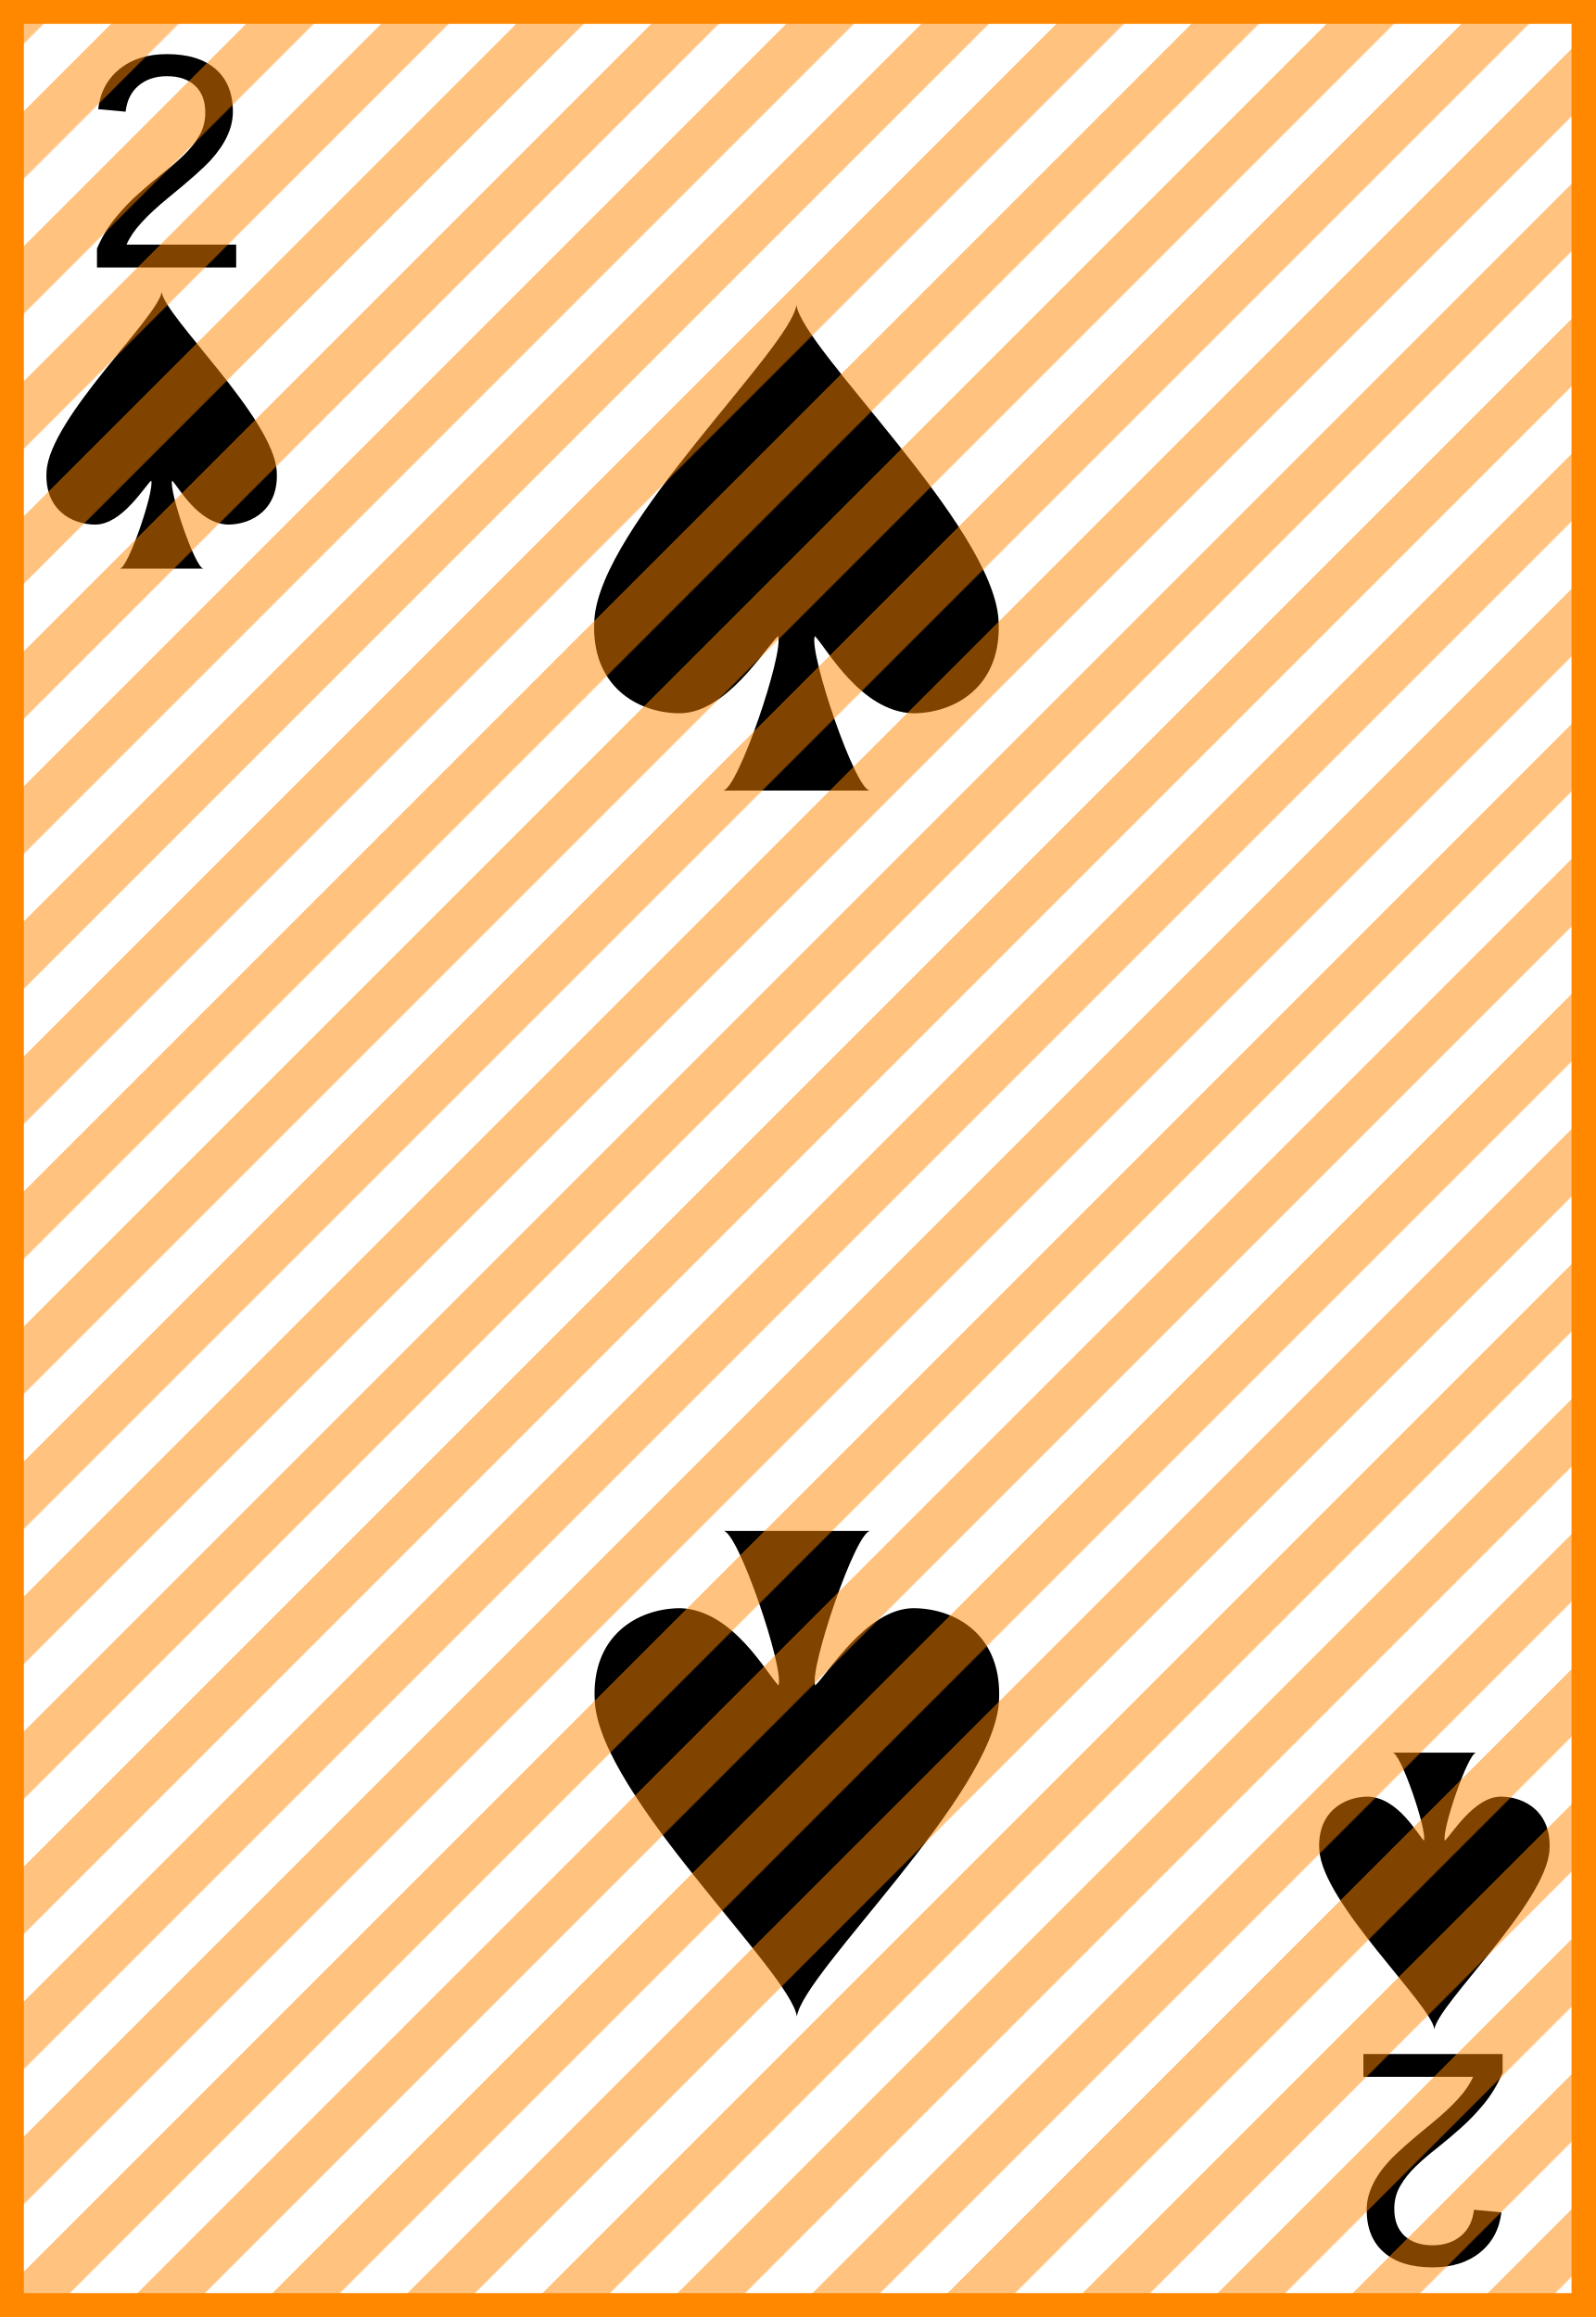
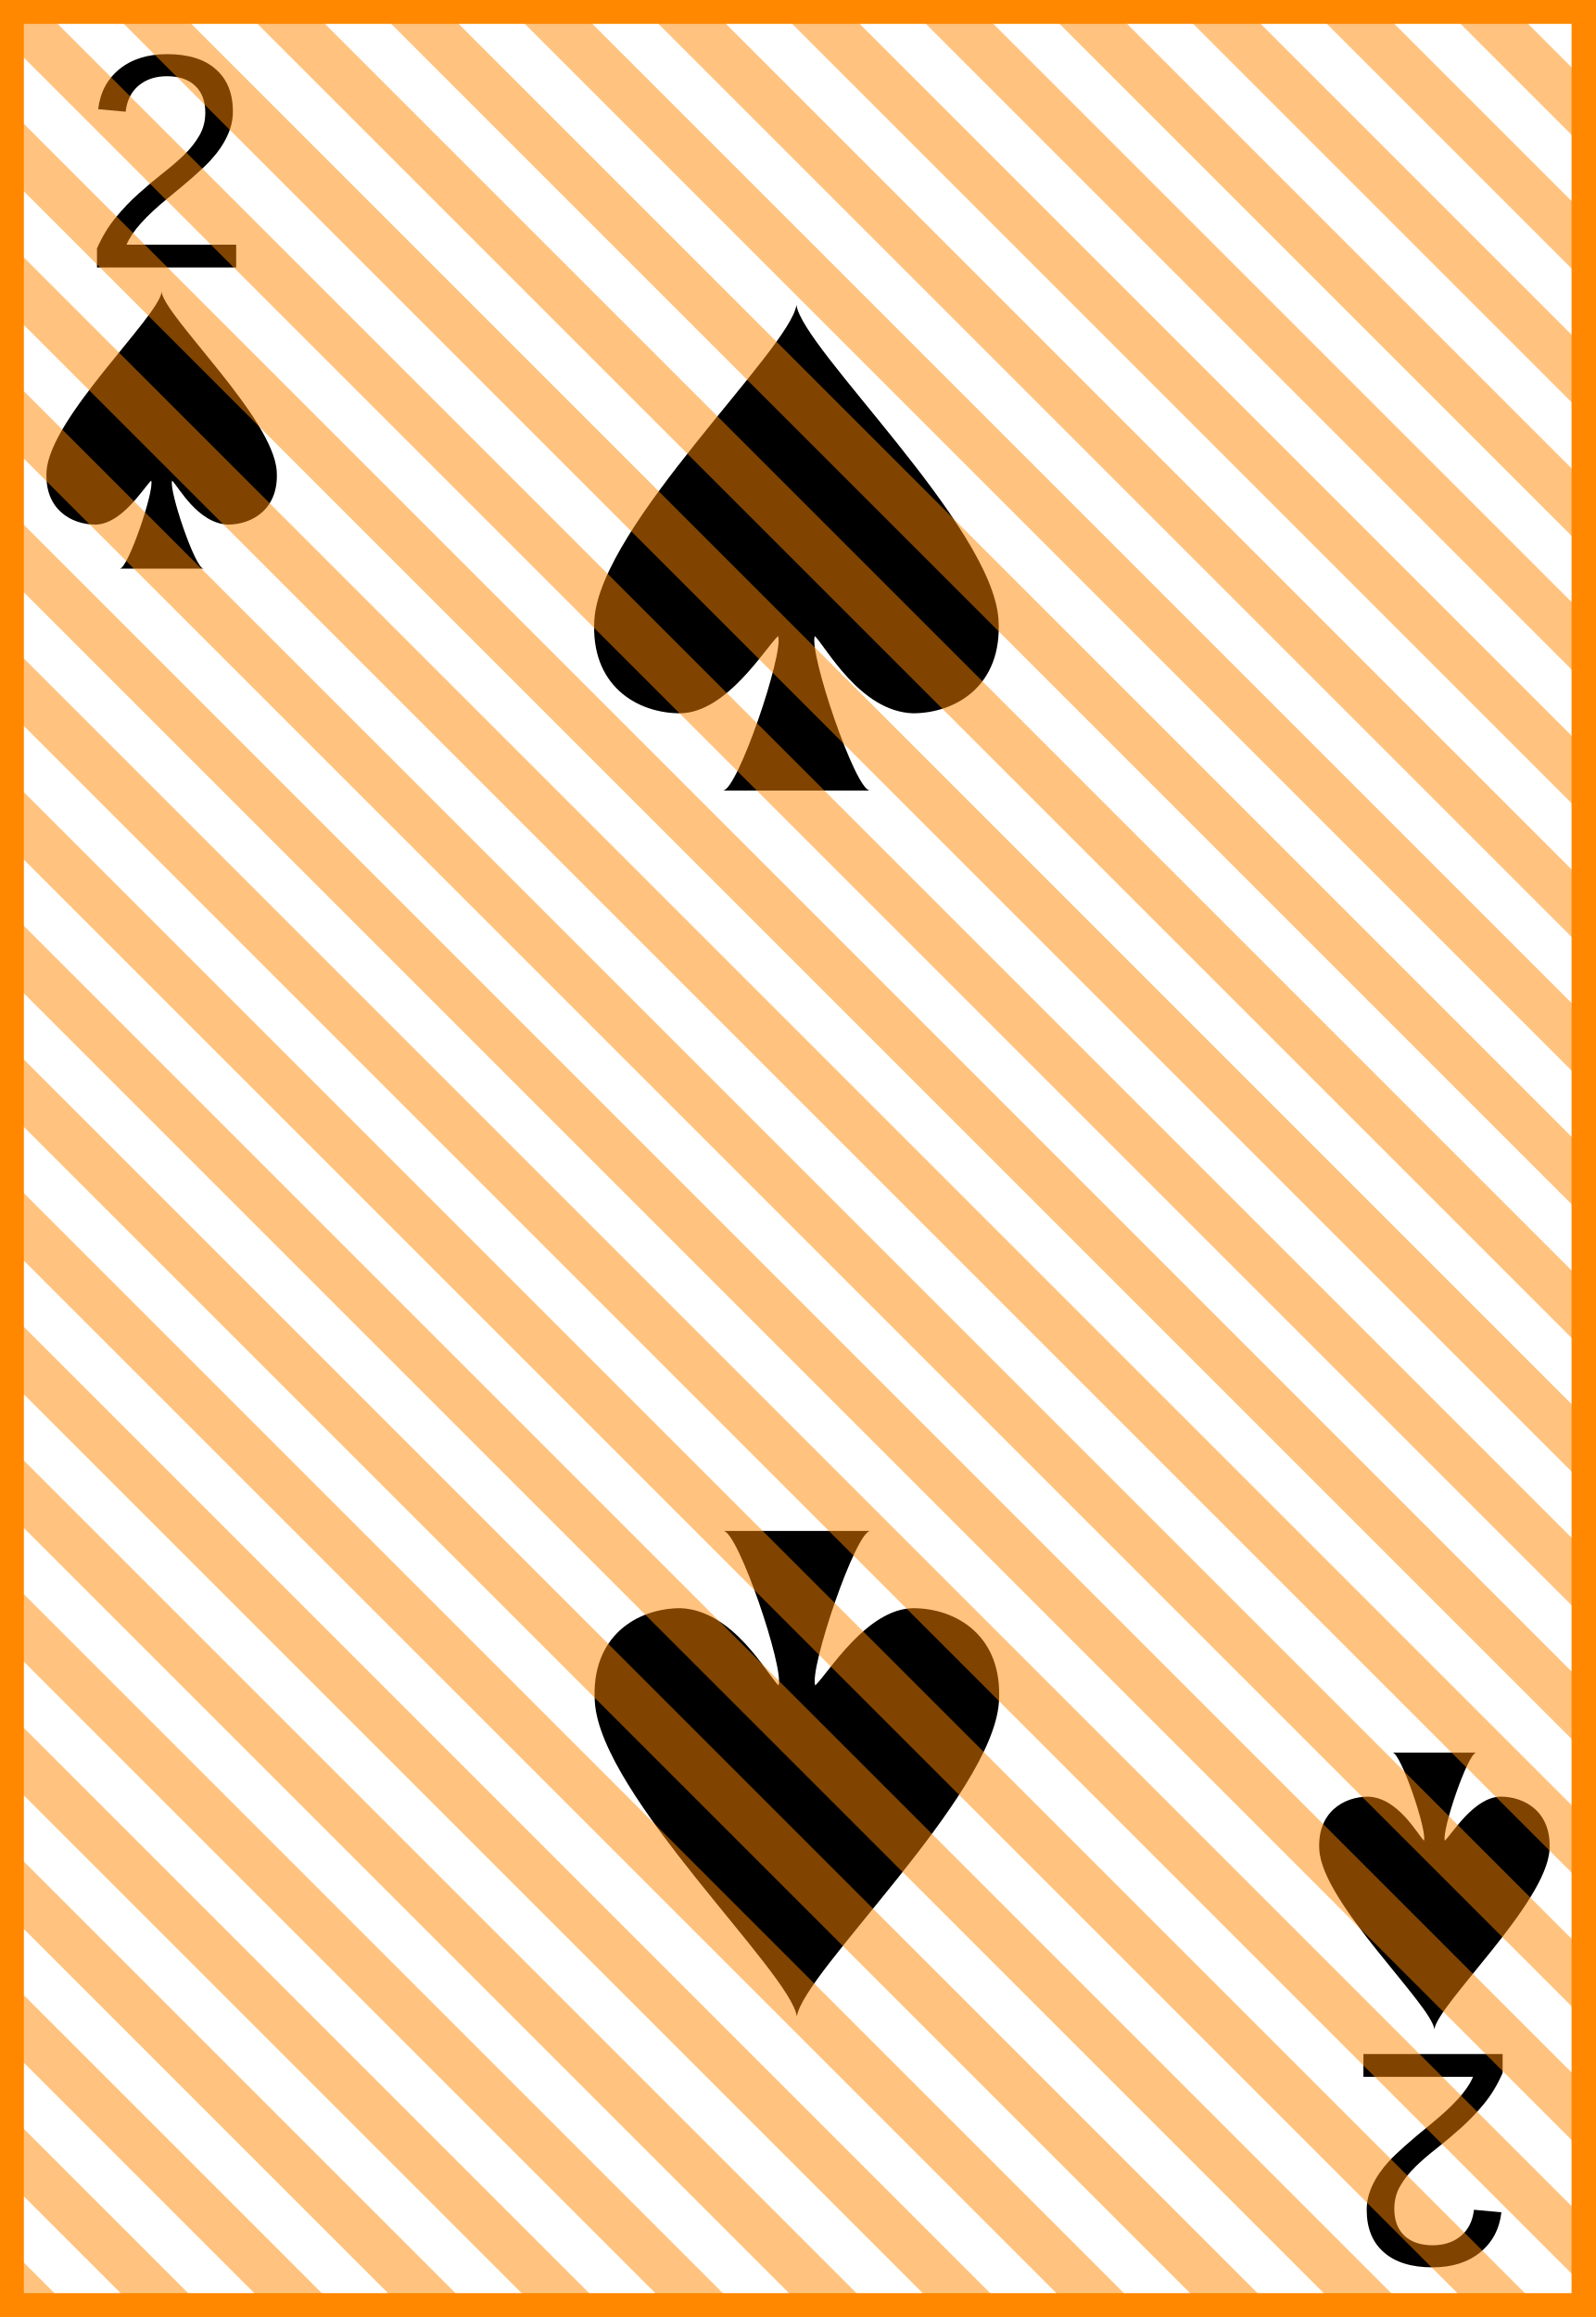
- <svg xmlns="http://www.w3.org/2000/svg" xml:space="preserve" width="222.783" height="323.556" viewBox="0 0 167.087 242.667">
+ <svg xmlns="http://www.w3.org/2000/svg" xml:space="preserve" width="222.783" height="323.556" viewBox="0 0 167.087 242.667" version="1.1" id="svg34">
+   <defs id="defs34" />
  <pattern id="a" width="10" height="10" patternTransform="rotate(45)" patternUnits="userSpaceOnUse">
-     <path stroke="#f80" stroke-width="10" d="M0 0v10" opacity=".5" />
+     <path stroke="#f80" stroke-width="10" d="M0 0v10" opacity=".5" id="path1" />
  </pattern>
-   <g style="fill-rule:nonzero;clip-rule:nonzero;stroke:#000;stroke-miterlimit:4">
-     <path d="M166.837 235.548c0 3.777-3.087 6.869-6.871 6.869H7.11c-3.775 0-6.861-3.092-6.861-6.87V7.12C.25 3.343 3.336.25 7.11.25h152.856c3.784 0 6.87 3.093 6.87 6.87z" style="fill:#fff;stroke-width:.5" />
+   <g style="fill-rule:nonzero;clip-rule:nonzero;stroke:#000;stroke-miterlimit:4" id="g2">
+     <path d="M166.837 235.548c0 3.777-3.087 6.869-6.871 6.869H7.11c-3.775 0-6.861-3.092-6.861-6.87V7.12C.25 3.343 3.336.25 7.11.25h152.856c3.784 0 6.87 3.093 6.87 6.87z" style="fill:#fff;stroke-width:.5" id="path2" />
  </g>
-   <text xml:space="preserve" x="8.547" y="28.013" style="font-size:32px;font-style:normal;font-weight:400;line-height:125%;letter-spacing:0;word-spacing:0;fill:#000;fill-opacity:1;stroke:none;font-family:Bitstream Vera Sans">
-     <tspan x="8.547" y="28.013" style="font-style:normal;font-variant:normal;font-weight:400;font-stretch:normal;font-family:Arial;-inkscape-font-specification:Arial">2</tspan>
-   </text>
-   <path d="M7.989 3.103C7.747-.954.242-8.59 0-10.5-.242-8.591-7.747-.955-7.989 3.103c-.169 2.868 1.695 4.057 3.39 4.057 1.835-.022 3.35-2.8 3.873-3.341.242.716-1.603 6.682-2.179 6.682h5.811c-.576 0-2.421-5.966-2.179-6.682.457.496 1.797 3.258 3.874 3.341 1.694-.001 3.557-1.189 3.388-4.057" style="fill:#000" transform="matrix(1.5086 0 0 1.37933 16.929 45.066)" />
-   <path d="M7.989 3.103C7.747-.954.242-8.59 0-10.5-.242-8.591-7.747-.955-7.989 3.103c-.169 2.868 1.695 4.057 3.39 4.057 1.835-.022 3.35-2.8 3.873-3.341.242.716-1.603 6.682-2.179 6.682h5.811c-.576 0-2.421-5.966-2.179-6.682.457.496 1.797 3.258 3.874 3.341 1.694-.001 3.557-1.189 3.388-4.057" style="fill:#000" transform="matrix(2.64868 0 0 2.42172 83.41 57.366)" />
-   <text xml:space="preserve" x="-158.978" y="-215.124" style="font-size:32px;font-style:normal;font-weight:400;line-height:125%;letter-spacing:0;word-spacing:0;fill:#000;fill-opacity:1;stroke:none;font-family:Bitstream Vera Sans" transform="scale(-1)">
-     <tspan x="-158.978" y="-215.124" style="font-style:normal;font-variant:normal;font-weight:400;font-stretch:normal;font-family:Arial;-inkscape-font-specification:Arial">2</tspan>
-   </text>
-   <path d="M7.989 3.103C7.747-.954.242-8.59 0-10.5-.242-8.591-7.747-.955-7.989 3.103c-.169 2.868 1.695 4.057 3.39 4.057 1.835-.022 3.35-2.8 3.873-3.341.242.716-1.603 6.682-2.179 6.682h5.811c-.576 0-2.421-5.966-2.179-6.682.457.496 1.797 3.258 3.874 3.341 1.694-.001 3.557-1.189 3.388-4.057" style="fill:#000" transform="matrix(-1.5086 0 0 -1.37933 150.225 198.044)" />
-   <path d="M7.989 3.103C7.747-.954.242-8.59 0-10.5-.242-8.591-7.747-.955-7.989 3.103c-.169 2.868 1.695 4.057 3.39 4.057 1.835-.022 3.35-2.8 3.873-3.341.242.716-1.603 6.682-2.179 6.682h5.811c-.576 0-2.421-5.966-2.179-6.682.457.496 1.797 3.258 3.874 3.341 1.694-.001 3.557-1.189 3.388-4.057" style="fill:#000" transform="matrix(-2.64868 0 0 -2.42172 83.456 185.771)" />
-   <path fill="url(#a)" d="M.25.25h166.587v242.167H.25z" />
-   <path fill="none" stroke="#f80" stroke-width="5" d="M0 0h167.087v242.667H0z" />
+   <path style="font-size:32px;line-height:125%;font-family:Arial;-inkscape-font-specification:Arial;letter-spacing:0;word-spacing:0" d="m 10.156,28.013 v -1.984 q 0.797,-1.828 1.938,-3.219 1.156,-1.406 2.422,-2.531 1.266,-1.141 2.5,-2.109 1.25,-0.969 2.25,-1.938 1,-0.969 1.609,-2.031 0.625,-1.062 0.625,-2.406 0,-1.812 -1.062,-2.812 -1.062,-1 -2.953,-1 -1.797,0 -2.969,0.984 -1.156,0.969 -1.359,2.734 l -2.875,-0.266 q 0.312,-2.641 2.234,-4.203 1.938,-1.562 4.969,-1.562 3.328,0 5.109,1.578 1.797,1.562 1.797,4.453 0,1.281 -0.594,2.547 -0.578,1.266 -1.734,2.531 -1.156,1.266 -4.422,3.922 -1.797,1.469 -2.859,2.656 -1.062,1.172 -1.531,2.266 H 24.735 V 28.013 Z" id="text2" aria-label="2" />
+   <path d="M7.989 3.103C7.747-.954.242-8.59 0-10.5-.242-8.591-7.747-.955-7.989 3.103c-.169 2.868 1.695 4.057 3.39 4.057 1.835-.022 3.35-2.8 3.873-3.341.242.716-1.603 6.682-2.179 6.682h5.811c-.576 0-2.421-5.966-2.179-6.682.457.496 1.797 3.258 3.874 3.341 1.694-.001 3.557-1.189 3.388-4.057" style="fill:#000" transform="matrix(1.5086 0 0 1.37933 16.929 45.066)" id="path3" />
+   <path d="M7.989 3.103C7.747-.954.242-8.59 0-10.5-.242-8.591-7.747-.955-7.989 3.103c-.169 2.868 1.695 4.057 3.39 4.057 1.835-.022 3.35-2.8 3.873-3.341.242.716-1.603 6.682-2.179 6.682h5.811c-.576 0-2.421-5.966-2.179-6.682.457.496 1.797 3.258 3.874 3.341 1.694-.001 3.557-1.189 3.388-4.057" style="fill:#000" transform="matrix(2.64868 0 0 2.42172 83.41 57.366)" id="path4" />
+   <path style="font-size:32px;line-height:125%;font-family:Arial;-inkscape-font-specification:Arial;letter-spacing:0;word-spacing:0" d="m -157.369,-215.124 v -1.984 q 0.797,-1.828 1.938,-3.219 1.156,-1.406 2.422,-2.531 1.266,-1.141 2.5,-2.109 1.25,-0.969 2.25,-1.938 1,-0.969 1.609,-2.031 0.625,-1.062 0.625,-2.406 0,-1.812 -1.062,-2.812 -1.062,-1 -2.953,-1 -1.797,0 -2.969,0.984 -1.156,0.969 -1.359,2.734 l -2.875,-0.266 q 0.312,-2.641 2.234,-4.203 1.938,-1.562 4.969,-1.562 3.328,0 5.109,1.578 1.797,1.562 1.797,4.453 0,1.281 -0.594,2.547 -0.578,1.266 -1.734,2.531 -1.156,1.266 -4.422,3.922 -1.797,1.469 -2.859,2.656 -1.062,1.172 -1.531,2.266 h 11.484 v 2.391 z" id="text4" transform="scale(-1)" aria-label="2" />
+   <path d="M7.989 3.103C7.747-.954.242-8.59 0-10.5-.242-8.591-7.747-.955-7.989 3.103c-.169 2.868 1.695 4.057 3.39 4.057 1.835-.022 3.35-2.8 3.873-3.341.242.716-1.603 6.682-2.179 6.682h5.811c-.576 0-2.421-5.966-2.179-6.682.457.496 1.797 3.258 3.874 3.341 1.694-.001 3.557-1.189 3.388-4.057" style="fill:#000" transform="matrix(-1.5086 0 0 -1.37933 150.225 198.044)" id="path5" />
+   <path d="M7.989 3.103C7.747-.954.242-8.59 0-10.5-.242-8.591-7.747-.955-7.989 3.103c-.169 2.868 1.695 4.057 3.39 4.057 1.835-.022 3.35-2.8 3.873-3.341.242.716-1.603 6.682-2.179 6.682h5.811c-.576 0-2.421-5.966-2.179-6.682.457.496 1.797 3.258 3.874 3.341 1.694-.001 3.557-1.189 3.388-4.057" style="fill:#000" transform="matrix(-2.64868 0 0 -2.42172 83.456 185.771)" id="path6" />
+   <g id="stripes">
+     <line x1="0.00" y1="238.00" x2="4.67" y2="242.67" stroke="#f80" stroke-width="5" opacity="0.5" id="line6" />
+     <line x1="0.00" y1="224.00" x2="18.67" y2="242.67" stroke="#f80" stroke-width="5" opacity="0.5" id="line7" />
+     <line x1="0.00" y1="210.00" x2="32.67" y2="242.67" stroke="#f80" stroke-width="5" opacity="0.5" id="line8" />
+     <line x1="0.00" y1="196.00" x2="46.67" y2="242.67" stroke="#f80" stroke-width="5" opacity="0.5" id="line9" />
+     <line x1="0.00" y1="182.00" x2="60.67" y2="242.67" stroke="#f80" stroke-width="5" opacity="0.5" id="line10" />
+     <line x1="0.00" y1="168.00" x2="74.67" y2="242.67" stroke="#f80" stroke-width="5" opacity="0.5" id="line11" />
+     <line x1="0.00" y1="154.00" x2="88.67" y2="242.67" stroke="#f80" stroke-width="5" opacity="0.5" id="line12" />
+     <line x1="0.00" y1="140.00" x2="102.67" y2="242.67" stroke="#f80" stroke-width="5" opacity="0.5" id="line13" />
+     <line x1="0.00" y1="126.00" x2="116.67" y2="242.67" stroke="#f80" stroke-width="5" opacity="0.5" id="line14" />
+     <line x1="0.00" y1="112.00" x2="130.67" y2="242.67" stroke="#f80" stroke-width="5" opacity="0.5" id="line15" />
+     <line x1="0.00" y1="98.00" x2="144.67" y2="242.67" stroke="#f80" stroke-width="5" opacity="0.5" id="line16" />
+     <line x1="0.00" y1="84.00" x2="158.67" y2="242.67" stroke="#f80" stroke-width="5" opacity="0.5" id="line17" />
+     <line x1="0.00" y1="70.00" x2="167.09" y2="237.09" stroke="#f80" stroke-width="5" opacity="0.5" id="line18" />
+     <line x1="0.00" y1="56.00" x2="167.09" y2="223.09" stroke="#f80" stroke-width="5" opacity="0.5" id="line19" />
+     <line x1="0.00" y1="42.00" x2="167.09" y2="209.09" stroke="#f80" stroke-width="5" opacity="0.5" id="line20" />
+     <line x1="0.00" y1="28.00" x2="167.09" y2="195.09" stroke="#f80" stroke-width="5" opacity="0.5" id="line21" />
+     <line x1="0.00" y1="14.00" x2="167.09" y2="181.09" stroke="#f80" stroke-width="5" opacity="0.5" id="line22" />
+     <line x1="0.00" y1="0.00" x2="167.09" y2="167.09" stroke="#f80" stroke-width="5" opacity="0.5" id="line23" />
+     <line x1="14.00" y1="0.00" x2="167.09" y2="153.09" stroke="#f80" stroke-width="5" opacity="0.5" id="line24" />
+     <line x1="28.00" y1="0.00" x2="167.09" y2="139.09" stroke="#f80" stroke-width="5" opacity="0.5" id="line25" />
+     <line x1="42.00" y1="0.00" x2="167.09" y2="125.09" stroke="#f80" stroke-width="5" opacity="0.5" id="line26" />
+     <line x1="56.00" y1="0.00" x2="167.09" y2="111.09" stroke="#f80" stroke-width="5" opacity="0.5" id="line27" />
+     <line x1="70.00" y1="0.00" x2="167.09" y2="97.09" stroke="#f80" stroke-width="5" opacity="0.5" id="line28" />
+     <line x1="84.00" y1="0.00" x2="167.09" y2="83.09" stroke="#f80" stroke-width="5" opacity="0.5" id="line29" />
+     <line x1="98.00" y1="0.00" x2="167.09" y2="69.09" stroke="#f80" stroke-width="5" opacity="0.5" id="line30" />
+     <line x1="112.00" y1="0.00" x2="167.09" y2="55.09" stroke="#f80" stroke-width="5" opacity="0.5" id="line31" />
+     <line x1="126.00" y1="0.00" x2="167.09" y2="41.09" stroke="#f80" stroke-width="5" opacity="0.5" id="line32" />
+     <line x1="140.00" y1="0.00" x2="167.09" y2="27.09" stroke="#f80" stroke-width="5" opacity="0.5" id="line33" />
+     <line x1="154.00" y1="0.00" x2="167.09" y2="13.09" stroke="#f80" stroke-width="5" opacity="0.5" id="line34" />
+   </g>
+   <path fill="none" stroke="#f80" stroke-width="5" d="M0 0h167.087v242.667H0z" id="path34" />
</svg>
